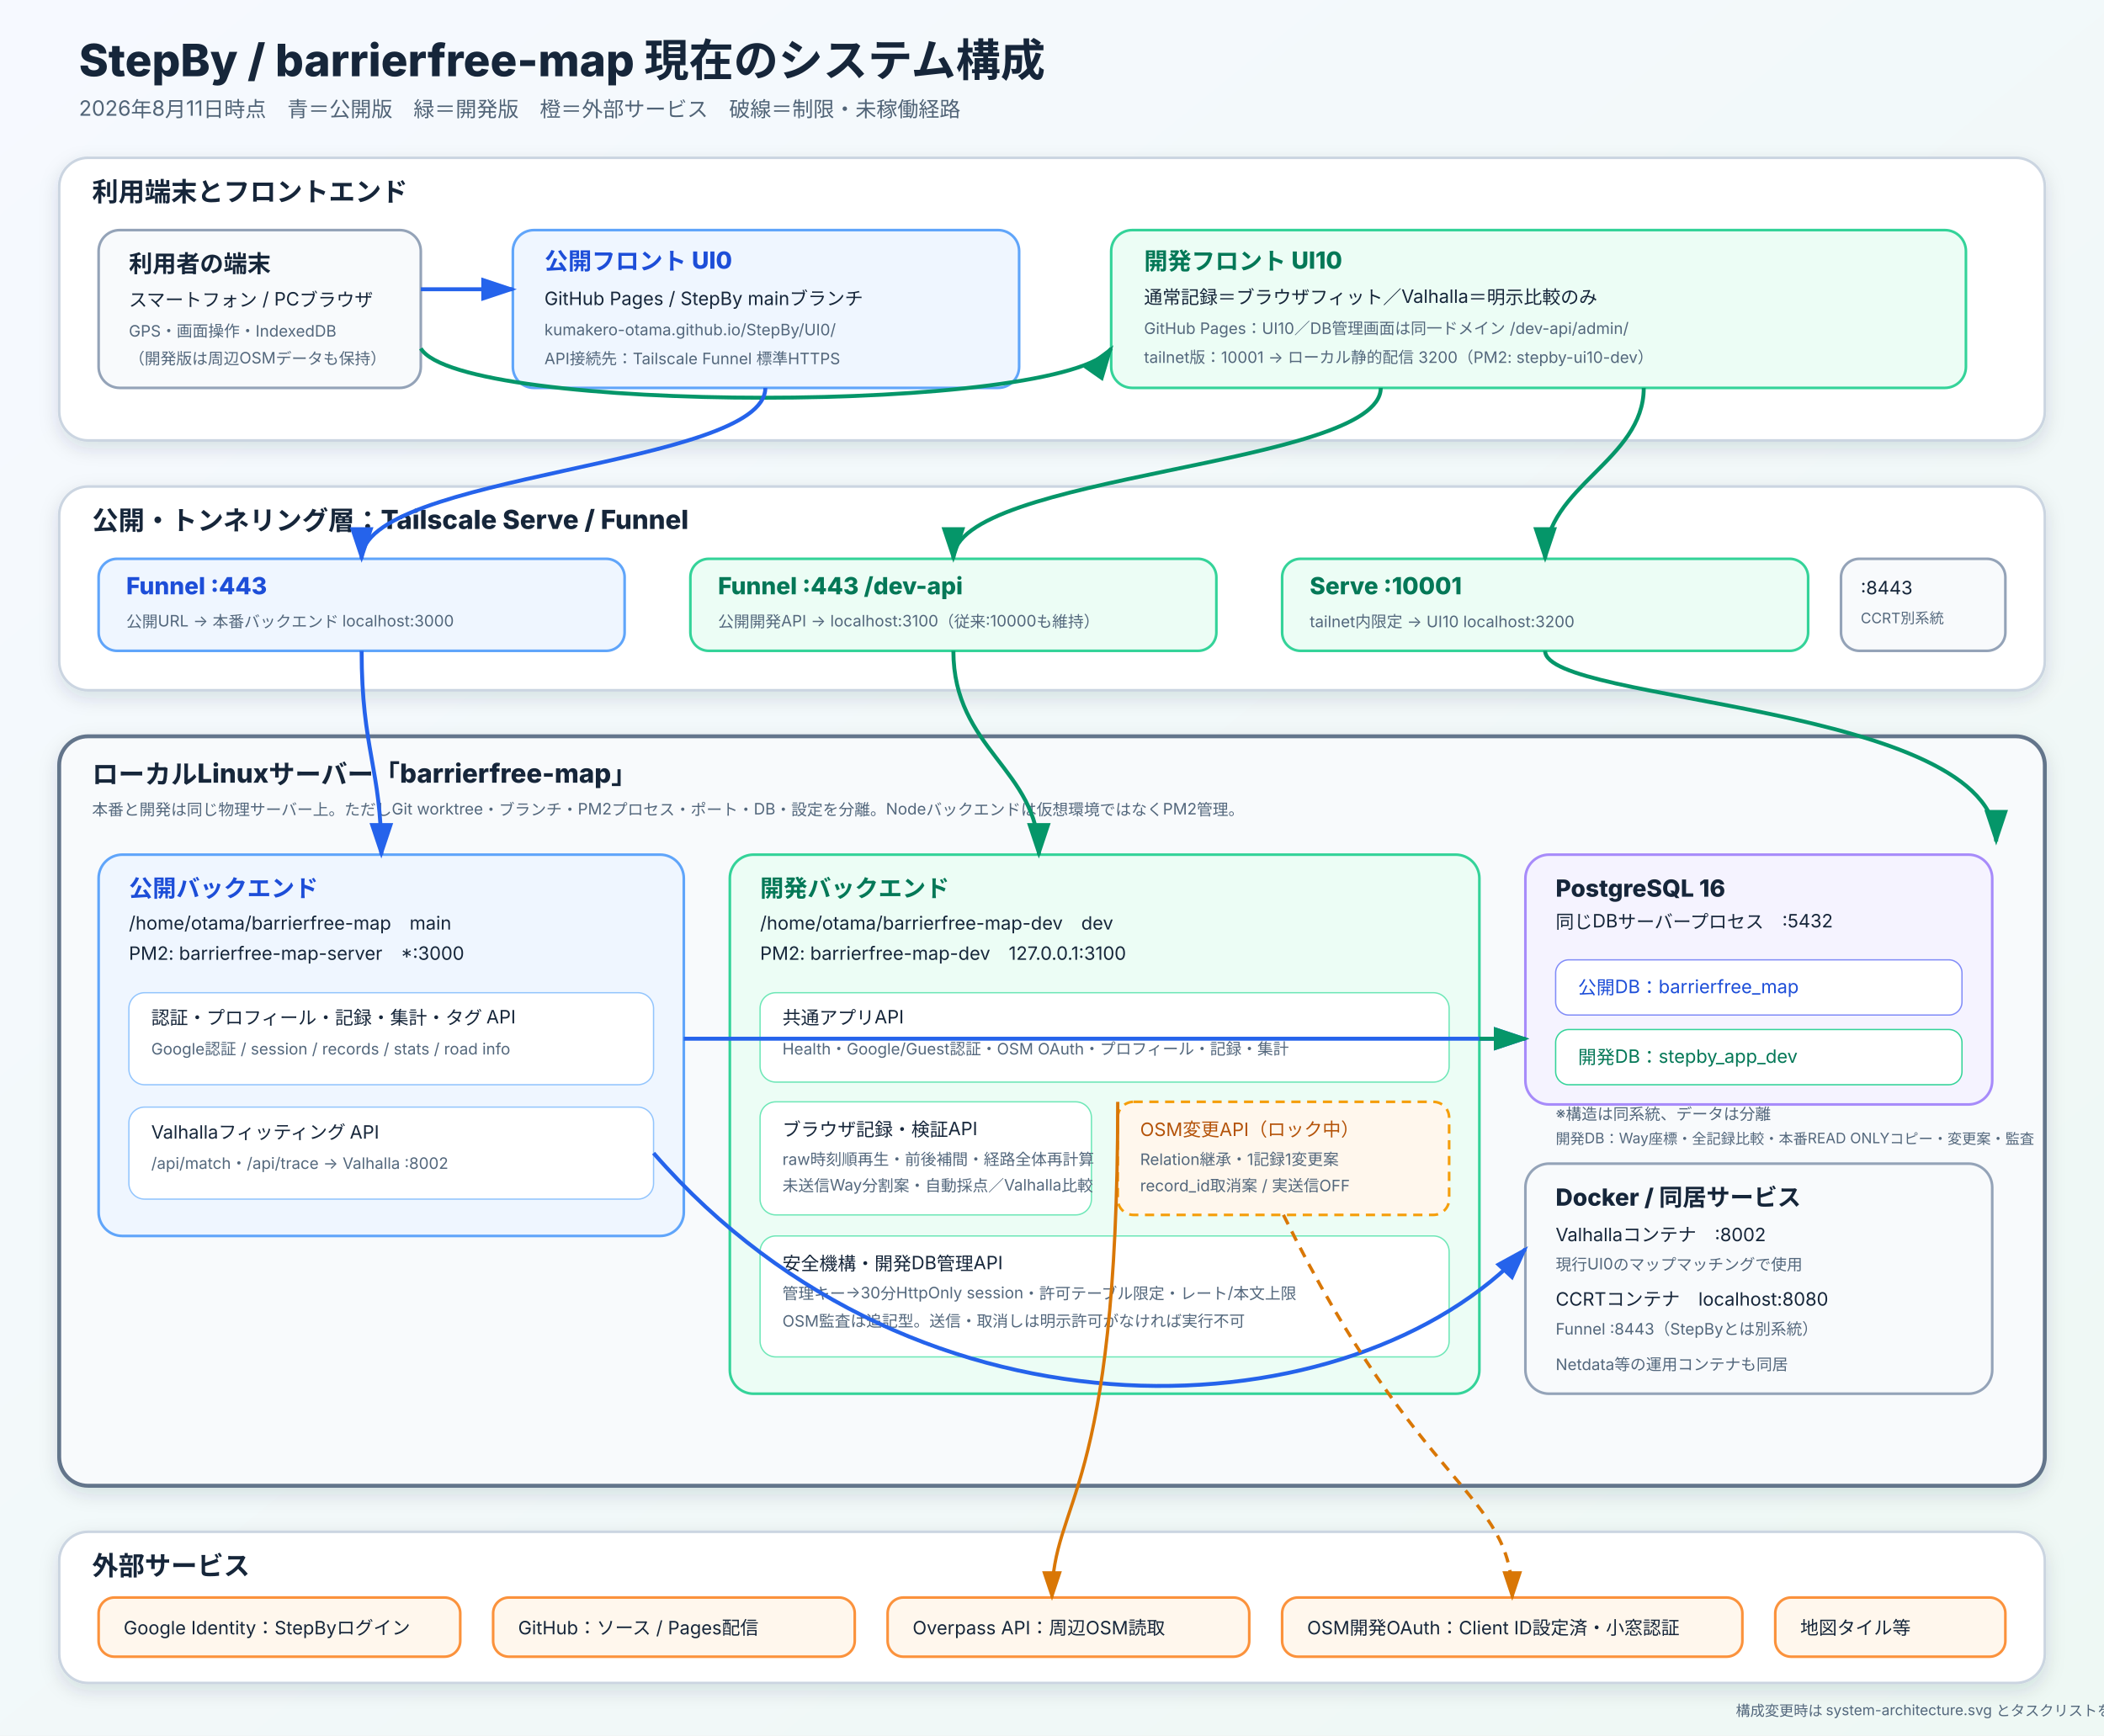
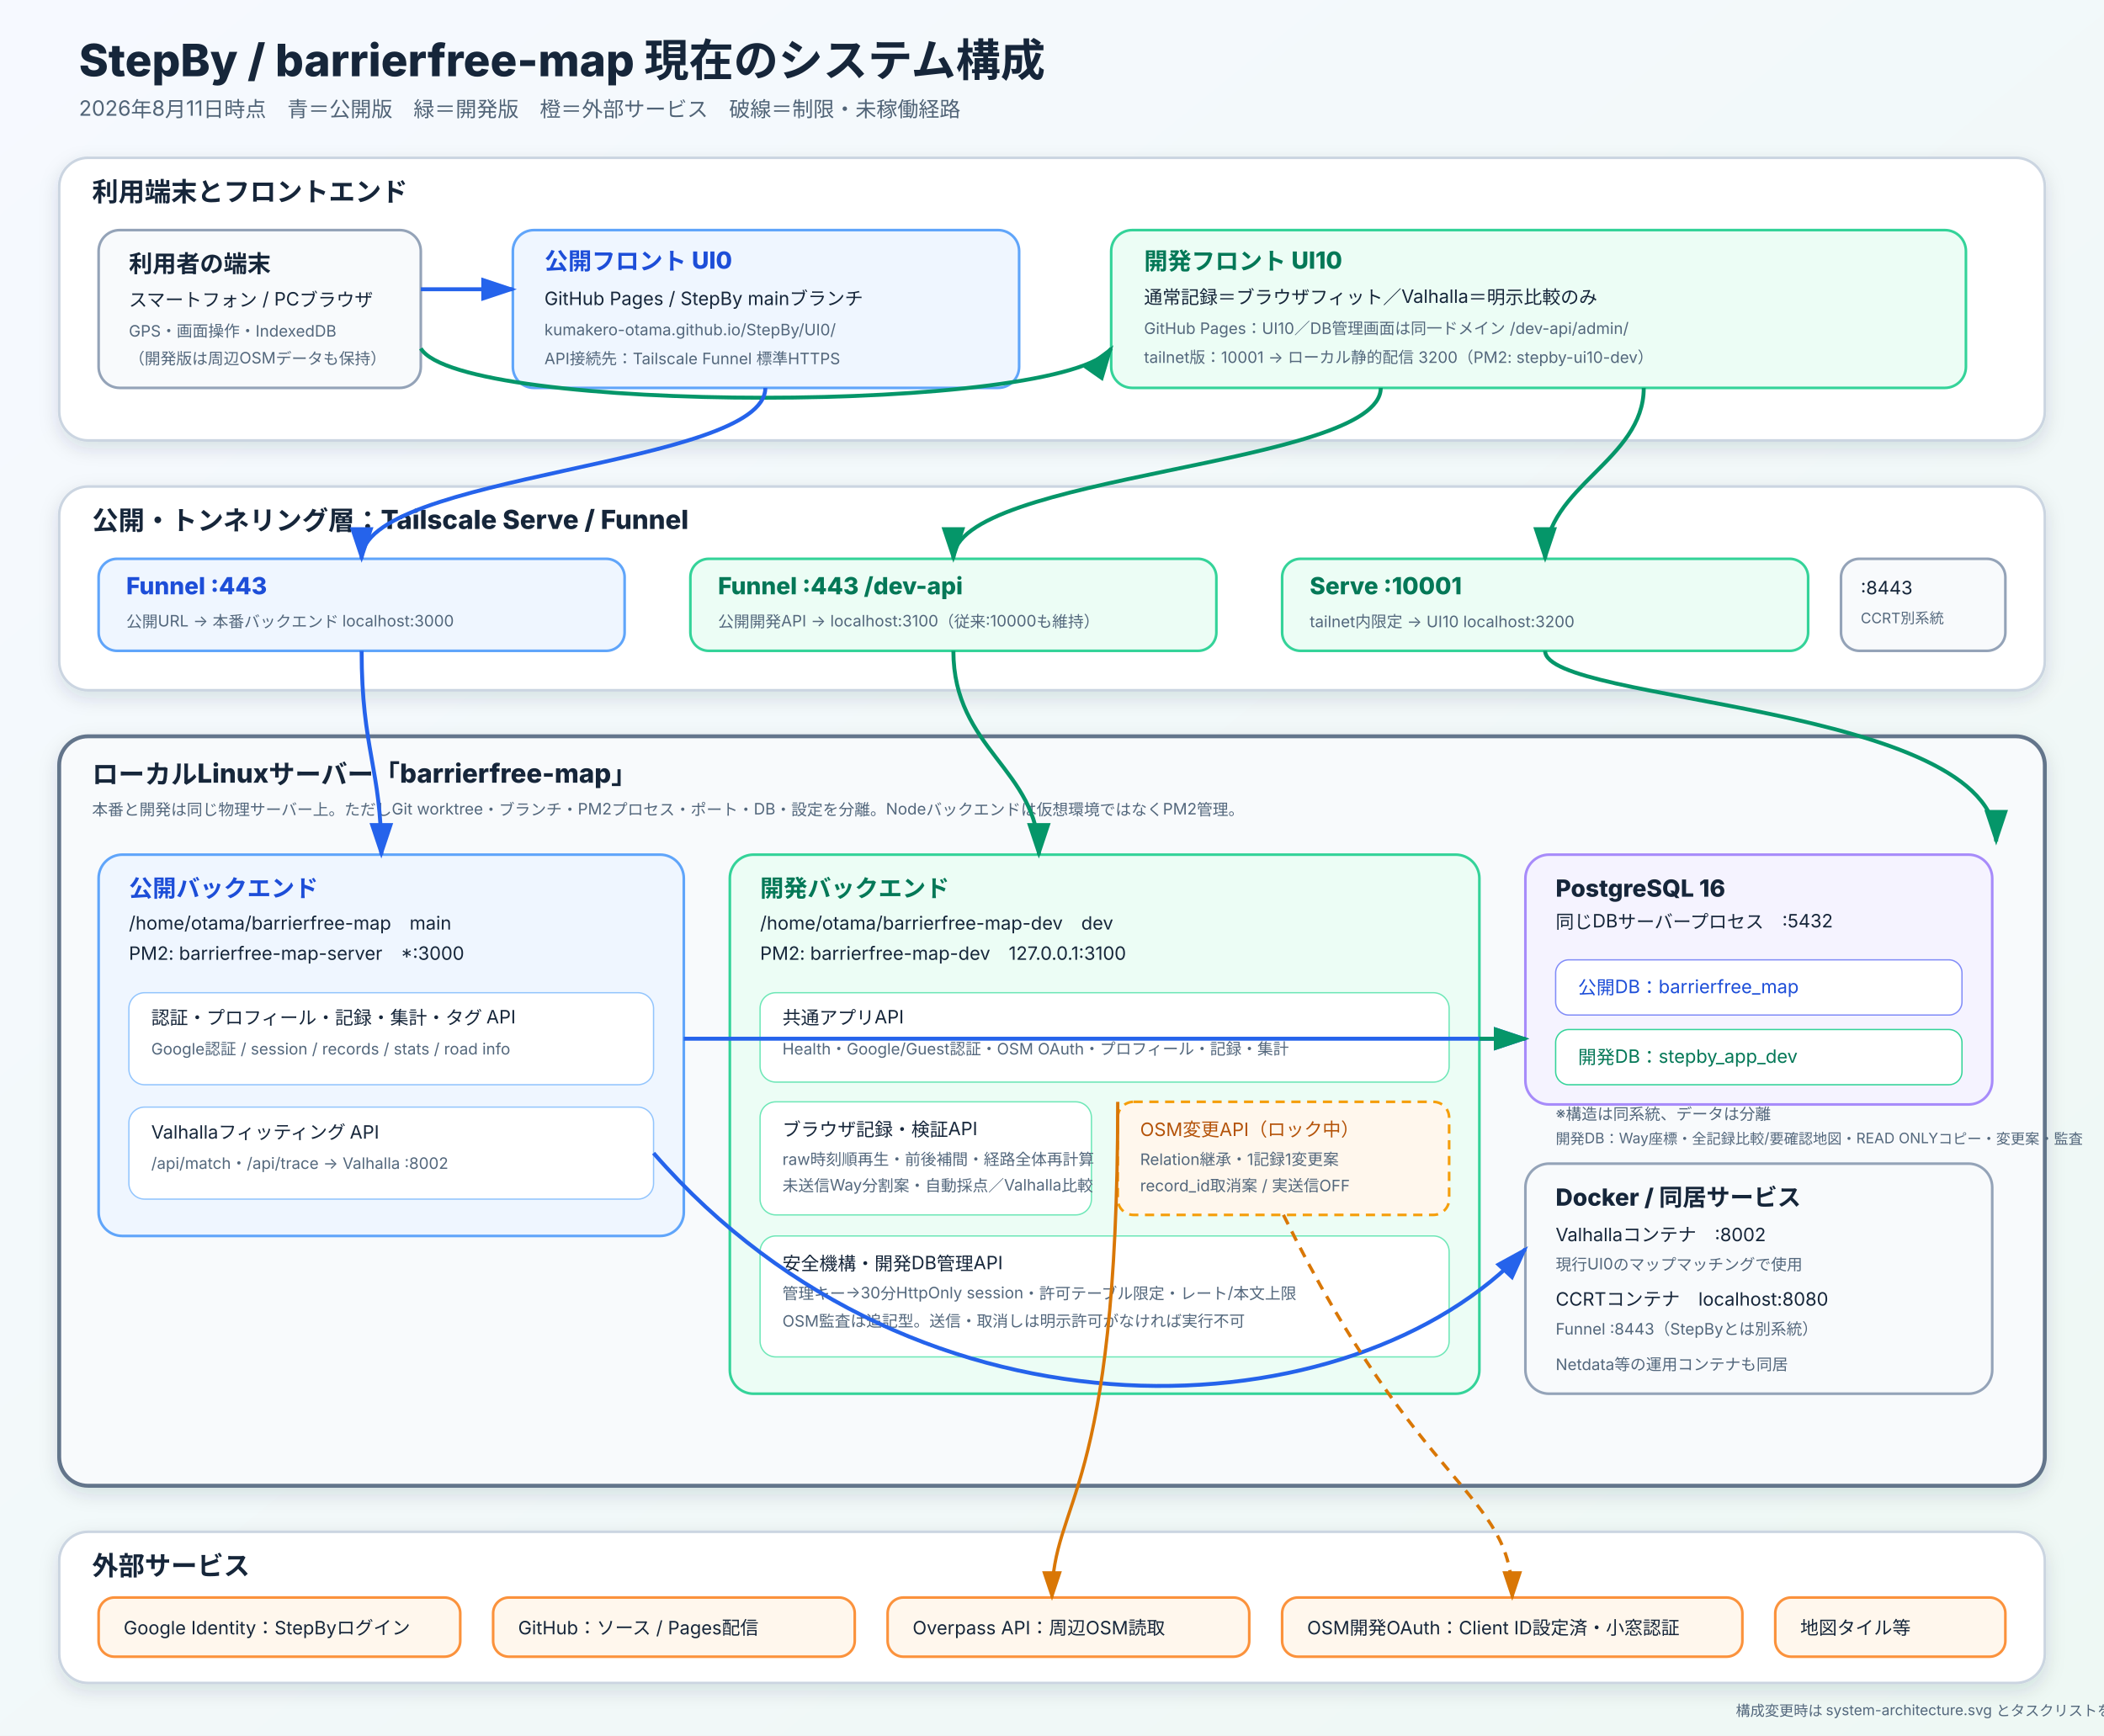
<svg xmlns="http://www.w3.org/2000/svg" width="1600" height="1320" viewBox="0 0 1600 1320" role="img" aria-labelledby="title desc">
  <defs>
    <linearGradient id="bg" x1="0" y1="0" x2="1" y2="1">
      <stop stop-color="#f6f9ff" />
      <stop offset="1" stop-color="#eef8f4" />
    </linearGradient>
    <filter id="shadow" x="-20%" y="-20%" width="140%" height="140%">
      <feDropShadow dx="0" dy="5" stdDeviation="7" flood-color="#19324d" flood-opacity=".13" />
    </filter>
    <marker id="arrowBlue" markerWidth="10" markerHeight="10" refX="8" refY="3" orient="auto">
      <path d="M0,0 L0,6 L9,3 z" fill="#2563eb" />
    </marker>
    <marker id="arrowGreen" markerWidth="10" markerHeight="10" refX="8" refY="3" orient="auto">
      <path d="M0,0 L0,6 L9,3 z" fill="#059669" />
    </marker>
    <marker id="arrowOrange" markerWidth="10" markerHeight="10" refX="8" refY="3" orient="auto">
      <path d="M0,0 L0,6 L9,3 z" fill="#d97706" />
    </marker>
    <marker id="arrowGray" markerWidth="10" markerHeight="10" refX="8" refY="3" orient="auto">
      <path d="M0,0 L0,6 L9,3 z" fill="#64748b" />
    </marker>
    <style>
      text{font-family:-apple-system,BlinkMacSystemFont,"Segoe UI","Noto Sans JP",sans-serif;fill:#16263a}
      .title{font-size:34px;font-weight:800}.subtitle{font-size:16px;fill:#516477}.section{font-size:20px;font-weight:800}.boxTitle{font-size:18px;font-weight:800}.body{font-size:14px}.small{font-size:12px;fill:#53677c}.tiny{font-size:11px;fill:#53677c}.white{fill:#fff}.prodText{fill:#1d4ed8}.devText{fill:#047857}.warnText{fill:#b45309}.muted{fill:#64748b}
      .outer{fill:#fff;stroke:#cbd5e1;stroke-width:2}.prod{fill:#eff6ff;stroke:#60a5fa;stroke-width:2}.dev{fill:#ecfdf5;stroke:#34d399;stroke-width:2}.db{fill:#f5f3ff;stroke:#a78bfa;stroke-width:2}.external{fill:#fff7ed;stroke:#fb923c;stroke-width:2}.infra{fill:#f8fafc;stroke:#94a3b8;stroke-width:2}.locked{fill:#fff7ed;stroke:#f59e0b;stroke-width:2;stroke-dasharray:7 5}.lineProd{fill:none;stroke:#2563eb;stroke-width:3;marker-end:url(#arrowBlue)}.lineDev{fill:none;stroke:#059669;stroke-width:3;marker-end:url(#arrowGreen)}.lineExt{fill:none;stroke:#d97706;stroke-width:2.5;marker-end:url(#arrowOrange)}.lineGray{fill:none;stroke:#64748b;stroke-width:2.5;marker-end:url(#arrowGray)}.dash{stroke-dasharray:8 6}.pill{rx:12;ry:12}
    </style>
  </defs>
  <rect width="1600" height="1320" fill="url(#bg)" />
  <text x="60" y="58" class="title">StepBy / barrierfree-map 現在のシステム構成</text>
  <text x="60" y="88" class="subtitle">2026年8月11日時点　青＝公開版　緑＝開発版　橙＝外部サービス　破線＝制限・未稼働経路</text>
  <rect x="45" y="120" width="1510" height="215" rx="22" class="outer" filter="url(#shadow)" />
  <text x="70" y="153" class="section">利用端末とフロントエンド</text>
  <rect x="75" y="175" width="245" height="120" rx="16" class="infra" />
  <text x="98" y="207" class="boxTitle">利用者の端末</text>
  <text x="98" y="233" class="body">スマートフォン / PCブラウザ</text>
  <text x="98" y="256" class="small">GPS・画面操作・IndexedDB</text>
  <text x="98" y="277" class="small">（開発版は周辺OSMデータも保持）</text>
  <rect x="390" y="175" width="385" height="120" rx="16" class="prod" />
  <text x="414" y="205" class="boxTitle prodText">公開フロント UI0</text>
  <text x="414" y="232" class="body">GitHub Pages / StepBy mainブランチ</text>
  <text x="414" y="255" class="small">kumakero-otama.github.io/StepBy/UI0/</text>
  <text x="414" y="277" class="small">API接続先：Tailscale Funnel 標準HTTPS</text>
  <rect x="845" y="175" width="650" height="120" rx="16" class="dev" />
  <text x="870" y="205" class="boxTitle devText">開発フロント UI10</text>
  <text x="870" y="231" class="body">通常記録＝ブラウザフィット／Valhalla＝明示比較のみ</text>
  <text x="870" y="254" class="small">GitHub Pages：UI10／DB管理画面は同一ドメイン /dev-api/admin/</text>
  <text x="870" y="276" class="small">tailnet版：10001 → ローカル静的配信 3200（PM2: stepby-ui10-dev）</text>
  <path d="M320 220 H390" class="lineProd" />
  <path d="M320 265 C350 315 810 315 845 265" class="lineDev" />
  <rect x="45" y="370" width="1510" height="155" rx="22" class="outer" filter="url(#shadow)" />
  <text x="70" y="403" class="section">公開・トンネリング層：Tailscale Serve / Funnel</text>
  <rect x="75" y="425" width="400" height="70" rx="14" class="prod" />
  <text x="96" y="452" class="boxTitle prodText">Funnel :443</text>
  <text x="96" y="477" class="small">公開URL → 本番バックエンド localhost:3000</text>
  <rect x="525" y="425" width="400" height="70" rx="14" class="dev" />
  <text x="546" y="452" class="boxTitle devText">Funnel :443 /dev-api</text>
  <text x="546" y="477" class="small">公開開発API → localhost:3100（従来:10000も維持）</text>
  <rect x="975" y="425" width="400" height="70" rx="14" class="dev" />
  <text x="996" y="452" class="boxTitle devText">Serve :10001</text>
  <text x="996" y="477" class="small">tailnet内限定 → UI10 localhost:3200</text>
  <rect x="1400" y="425" width="125" height="70" rx="14" class="infra" />
  <text x="1415" y="452" class="body">:8443</text>
  <text x="1415" y="474" class="tiny">CCRT別系統</text>
  <rect x="45" y="560" width="1510" height="570" rx="22" fill="#f8fafc" stroke="#64748b" stroke-width="3" filter="url(#shadow)" />
  <text x="70" y="596" class="section">ローカルLinuxサーバー「barrierfree-map」</text>
  <text x="70" y="620" class="small">本番と開発は同じ物理サーバー上。ただしGit worktree・ブランチ・PM2プロセス・ポート・DB・設定を分離。Nodeバックエンドは仮想環境ではなくPM2管理。</text>
  <rect x="75" y="650" width="445" height="290" rx="18" class="prod" />
  <text x="98" y="682" class="boxTitle prodText">公開バックエンド</text>
  <text x="98" y="707" class="body">/home/otama/barrierfree-map　main</text>
  <text x="98" y="730" class="body">PM2: barrierfree-map-server　*:3000</text>
  <rect x="98" y="755" width="399" height="70" rx="12" fill="#fff" stroke="#93c5fd" />
  <text x="115" y="779" class="body">認証・プロフィール・記録・集計・タグ API</text>
  <text x="115" y="802" class="small">Google認証 / session / records / stats / road info</text>
  <rect x="98" y="842" width="399" height="70" rx="12" fill="#fff" stroke="#93c5fd" />
  <text x="115" y="866" class="body">Valhallaフィッティング API</text>
  <text x="115" y="889" class="small">/api/match・/api/trace → Valhalla :8002</text>
  <rect x="555" y="650" width="570" height="410" rx="18" class="dev" />
  <text x="578" y="682" class="boxTitle devText">開発バックエンド</text>
  <text x="578" y="707" class="body">/home/otama/barrierfree-map-dev　dev</text>
  <text x="578" y="730" class="body">PM2: barrierfree-map-dev　127.0.0.1:3100</text>
  <rect x="578" y="755" width="524" height="68" rx="12" fill="#fff" stroke="#6ee7b7" />
  <text x="595" y="779" class="body">共通アプリAPI</text>
  <text x="595" y="802" class="small">Health・Google/Guest認証・OSM OAuth・プロフィール・記録・集計</text>
  <rect x="578" y="838" width="252" height="86" rx="12" fill="#fff" stroke="#6ee7b7" />
  <text x="595" y="864" class="body">ブラウザ記録・検証API</text>
  <text x="595" y="886" class="small">raw時刻順再生・前後補間・経路全体再計算</text>
  <text x="595" y="906" class="small">未送信Way分割案・自動採点／Valhalla比較</text>
  <rect x="850" y="838" width="252" height="86" rx="12" class="locked" />
  <text x="867" y="864" class="body warnText">OSM変更API（ロック中）</text>
  <text x="867" y="886" class="small">Relation継承・1記録1変更案</text>
  <text x="867" y="906" class="small">record_id取消案 / 実送信OFF</text>
  <rect x="578" y="940" width="524" height="92" rx="12" fill="#fff" stroke="#6ee7b7" />
  <text x="595" y="966" class="body">安全機構・開発DB管理API</text>
  <text x="595" y="988" class="small">管理キー→30分HttpOnly session・許可テーブル限定・レート/本文上限</text>
  <text x="595" y="1009" class="small">OSM監査は追記型。送信・取消しは明示許可がなければ実行不可</text>
  <rect x="1160" y="650" width="355" height="190" rx="18" class="db" />
  <text x="1183" y="682" class="boxTitle">PostgreSQL 16</text>
  <text x="1183" y="706" class="body">同じDBサーバープロセス　:5432</text>
  <rect x="1183" y="730" width="309" height="42" rx="10" fill="#fff" stroke="#818cf8" />
  <text x="1200" y="756" class="body prodText">公開DB：barrierfree_map</text>
  <rect x="1183" y="783" width="309" height="42" rx="10" fill="#fff" stroke="#34d399" />
  <text x="1200" y="809" class="body devText">開発DB：stepby_app_dev</text>
  <text x="1183" y="851" class="small">※構造は同系統、データは分離</text>
-   <text x="1183" y="870" class="tiny">開発DB：Way座標・全記録比較・本番READ ONLYコピー・変更案・監査</text>
+   <text x="1183" y="870" class="tiny">開発DB：Way座標・全記録比較/要確認地図・READ ONLYコピー・変更案・監査</text>
  <rect x="1160" y="885" width="355" height="175" rx="18" class="infra" />
  <text x="1183" y="917" class="boxTitle">Docker / 同居サービス</text>
  <text x="1183" y="944" class="body">Valhallaコンテナ　:8002</text>
  <text x="1183" y="966" class="small">現行UI0のマップマッチングで使用</text>
  <text x="1183" y="993" class="body">CCRTコンテナ　localhost:8080</text>
  <text x="1183" y="1015" class="small">Funnel :8443（StepByとは別系統）</text>
  <text x="1183" y="1042" class="small">Netdata等の運用コンテナも同居</text>
  <path d="M520 790 H1160" class="lineProd" />
  <path d="M1125 790 H1160" class="lineDev" />
  <path d="M497 877 C700 1110 1030 1090 1160 950" class="lineProd" />
  <rect x="45" y="1165" width="1510" height="115" rx="22" class="outer" filter="url(#shadow)" />
  <text x="70" y="1198" class="section">外部サービス</text>
  <rect x="75" y="1215" width="275" height="45" rx="12" class="external" />
  <text x="94" y="1243" class="body">Google Identity：StepByログイン</text>
  <rect x="375" y="1215" width="275" height="45" rx="12" class="external" />
  <text x="394" y="1243" class="body">GitHub：ソース / Pages配信</text>
  <rect x="675" y="1215" width="275" height="45" rx="12" class="external" />
  <text x="694" y="1243" class="body">Overpass API：周辺OSM読取</text>
  <rect x="975" y="1215" width="350" height="45" rx="12" class="external" />
  <text x="994" y="1243" class="body">OSM開発OAuth：Client ID設定済・小窓認証</text>
  <rect x="1350" y="1215" width="175" height="45" rx="12" class="external" />
  <text x="1369" y="1243" class="body">地図タイル等</text>
  <path d="M850 838 C850 1140 800 1140 800 1215" class="lineExt" />
  <path d="M976 924 C1080 1135 1150 1135 1150 1215" class="lineExt dash" />
  <path d="M582 295 C582 355 275 360 275 425" class="lineProd" />
  <path d="M1050 295 C1050 355 725 360 725 425" class="lineDev" />
  <path d="M1250 295 C1250 350 1175 370 1175 425" class="lineDev" />
  <path d="M275 495 C275 570 290 585 290 650" class="lineProd" />
  <path d="M725 495 C725 570 790 585 790 650" class="lineDev" />
  <path d="M1175 495 C1175 535 1518 535 1518 640" class="lineDev" />
  <text x="1320" y="1305" class="tiny">構成変更時は system-architecture.svg とタスクリストを同時更新する</text>
</svg>
